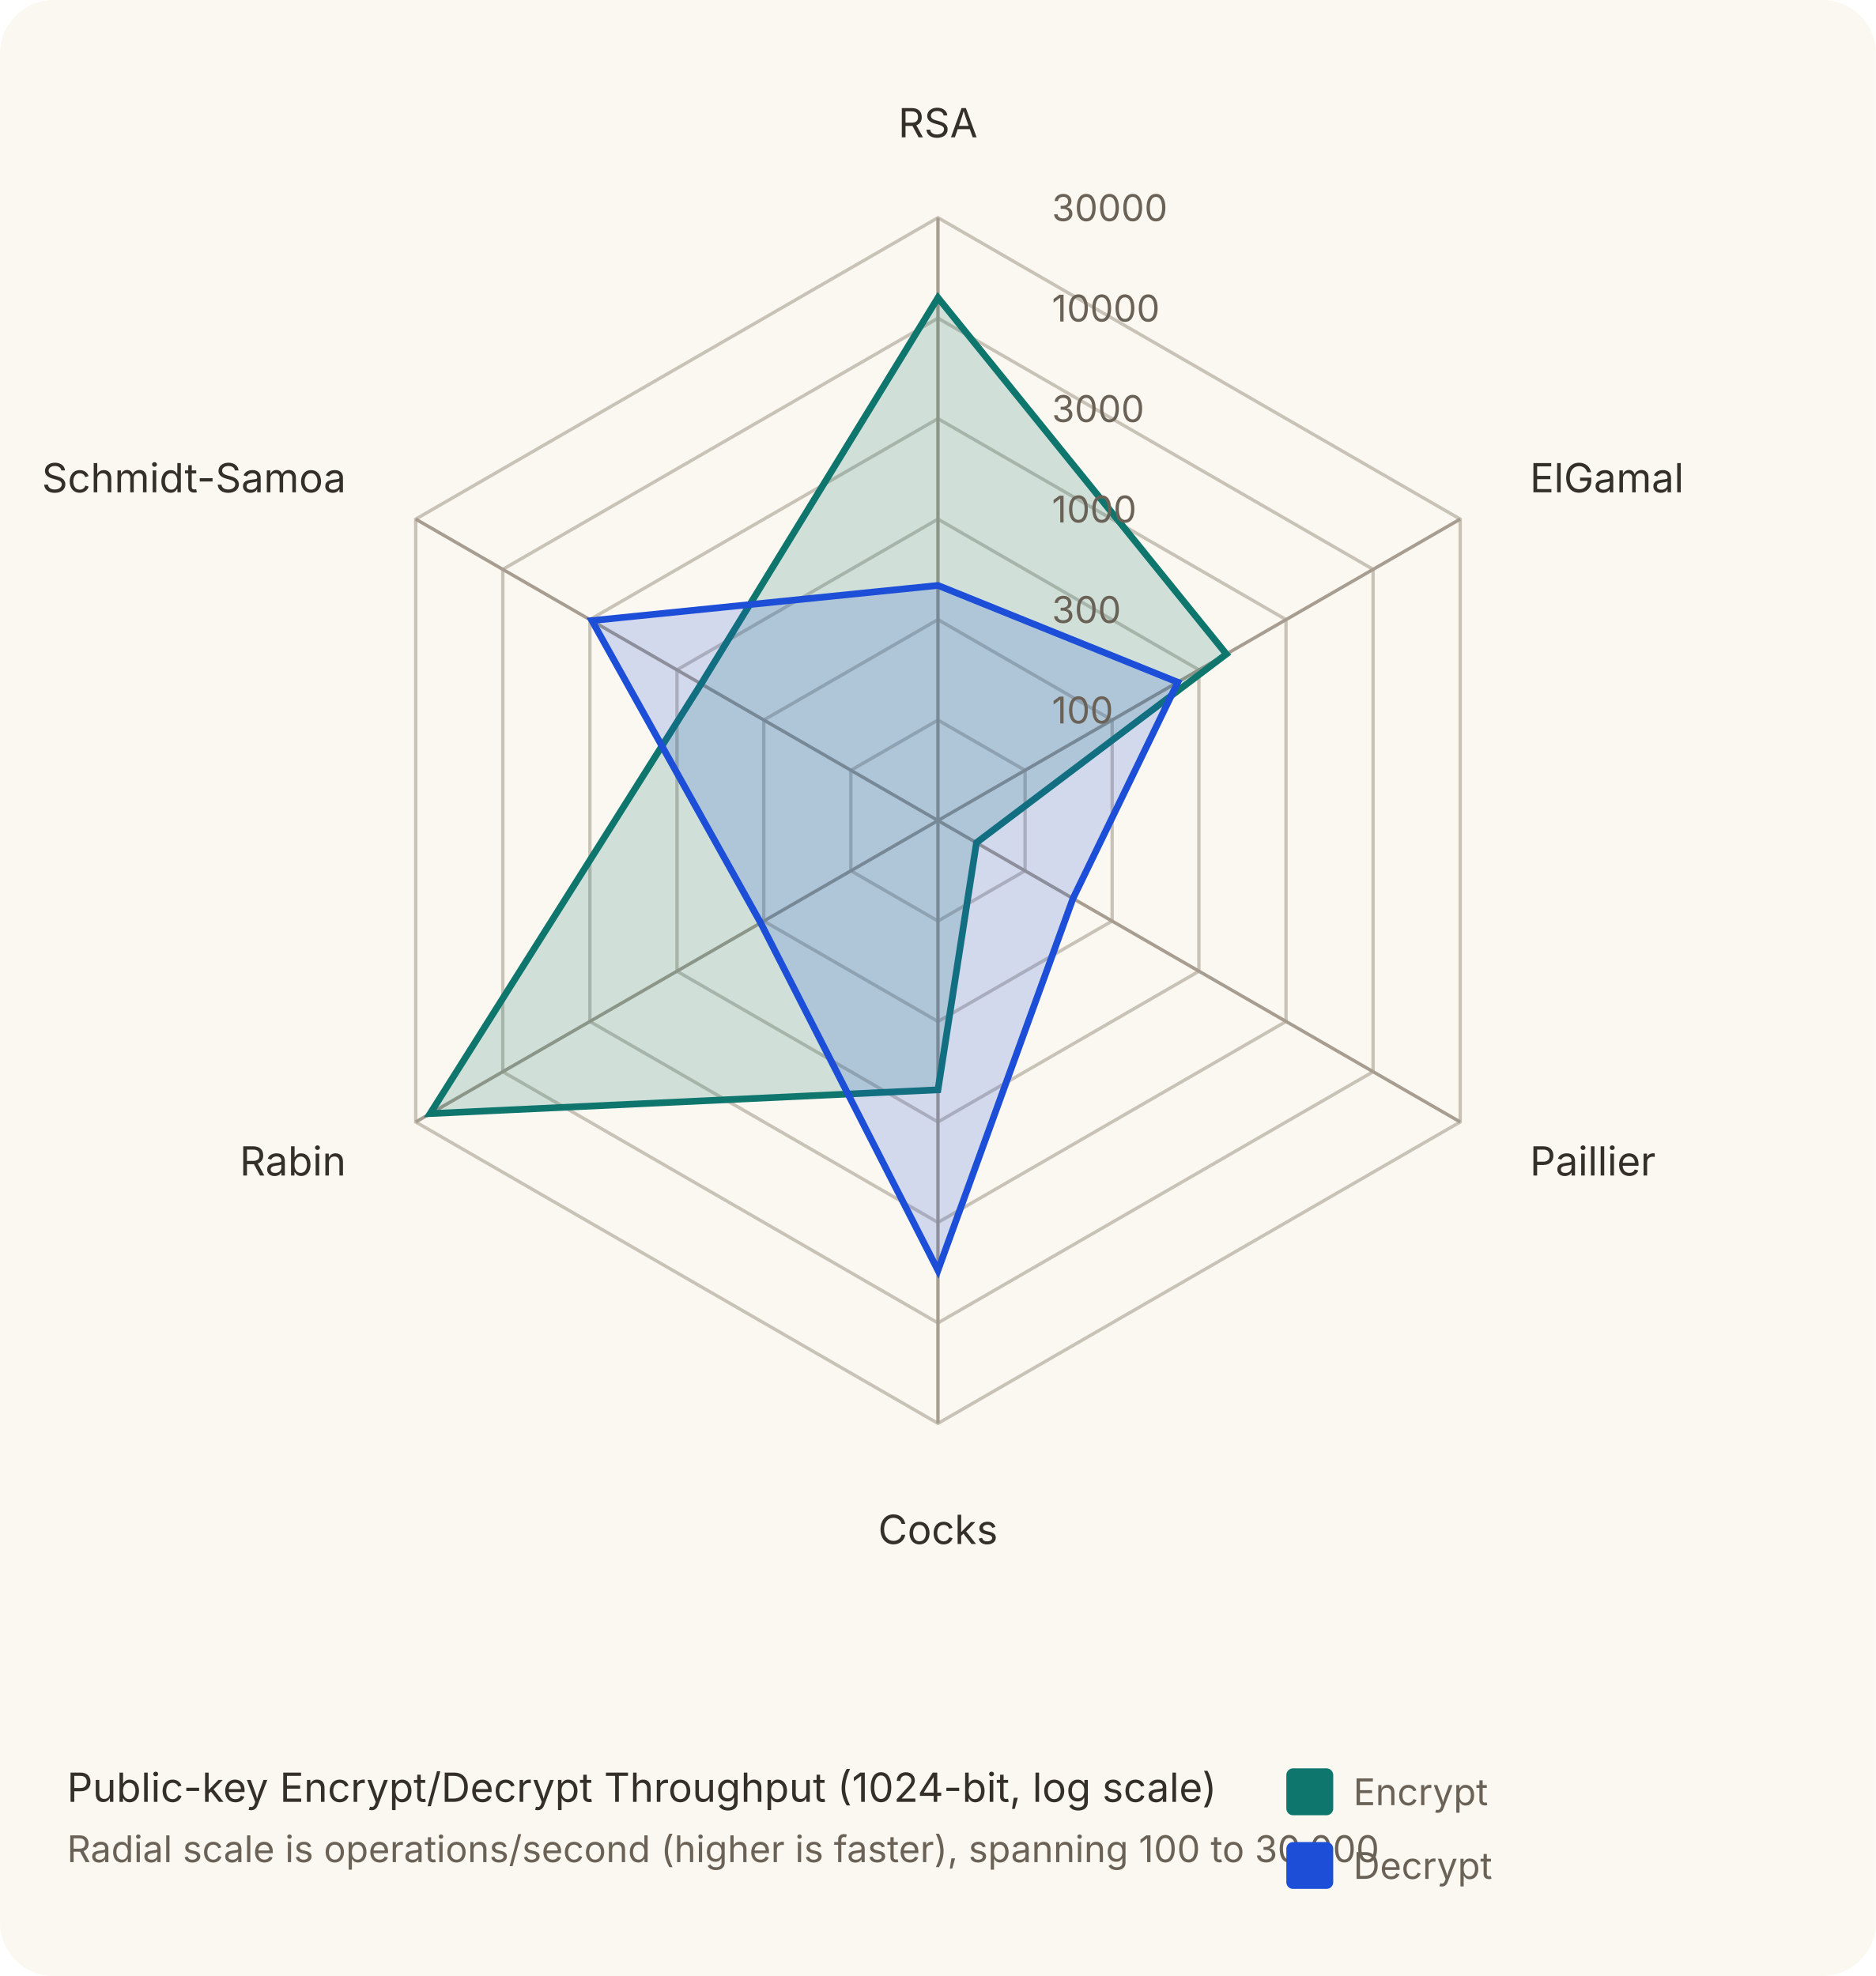
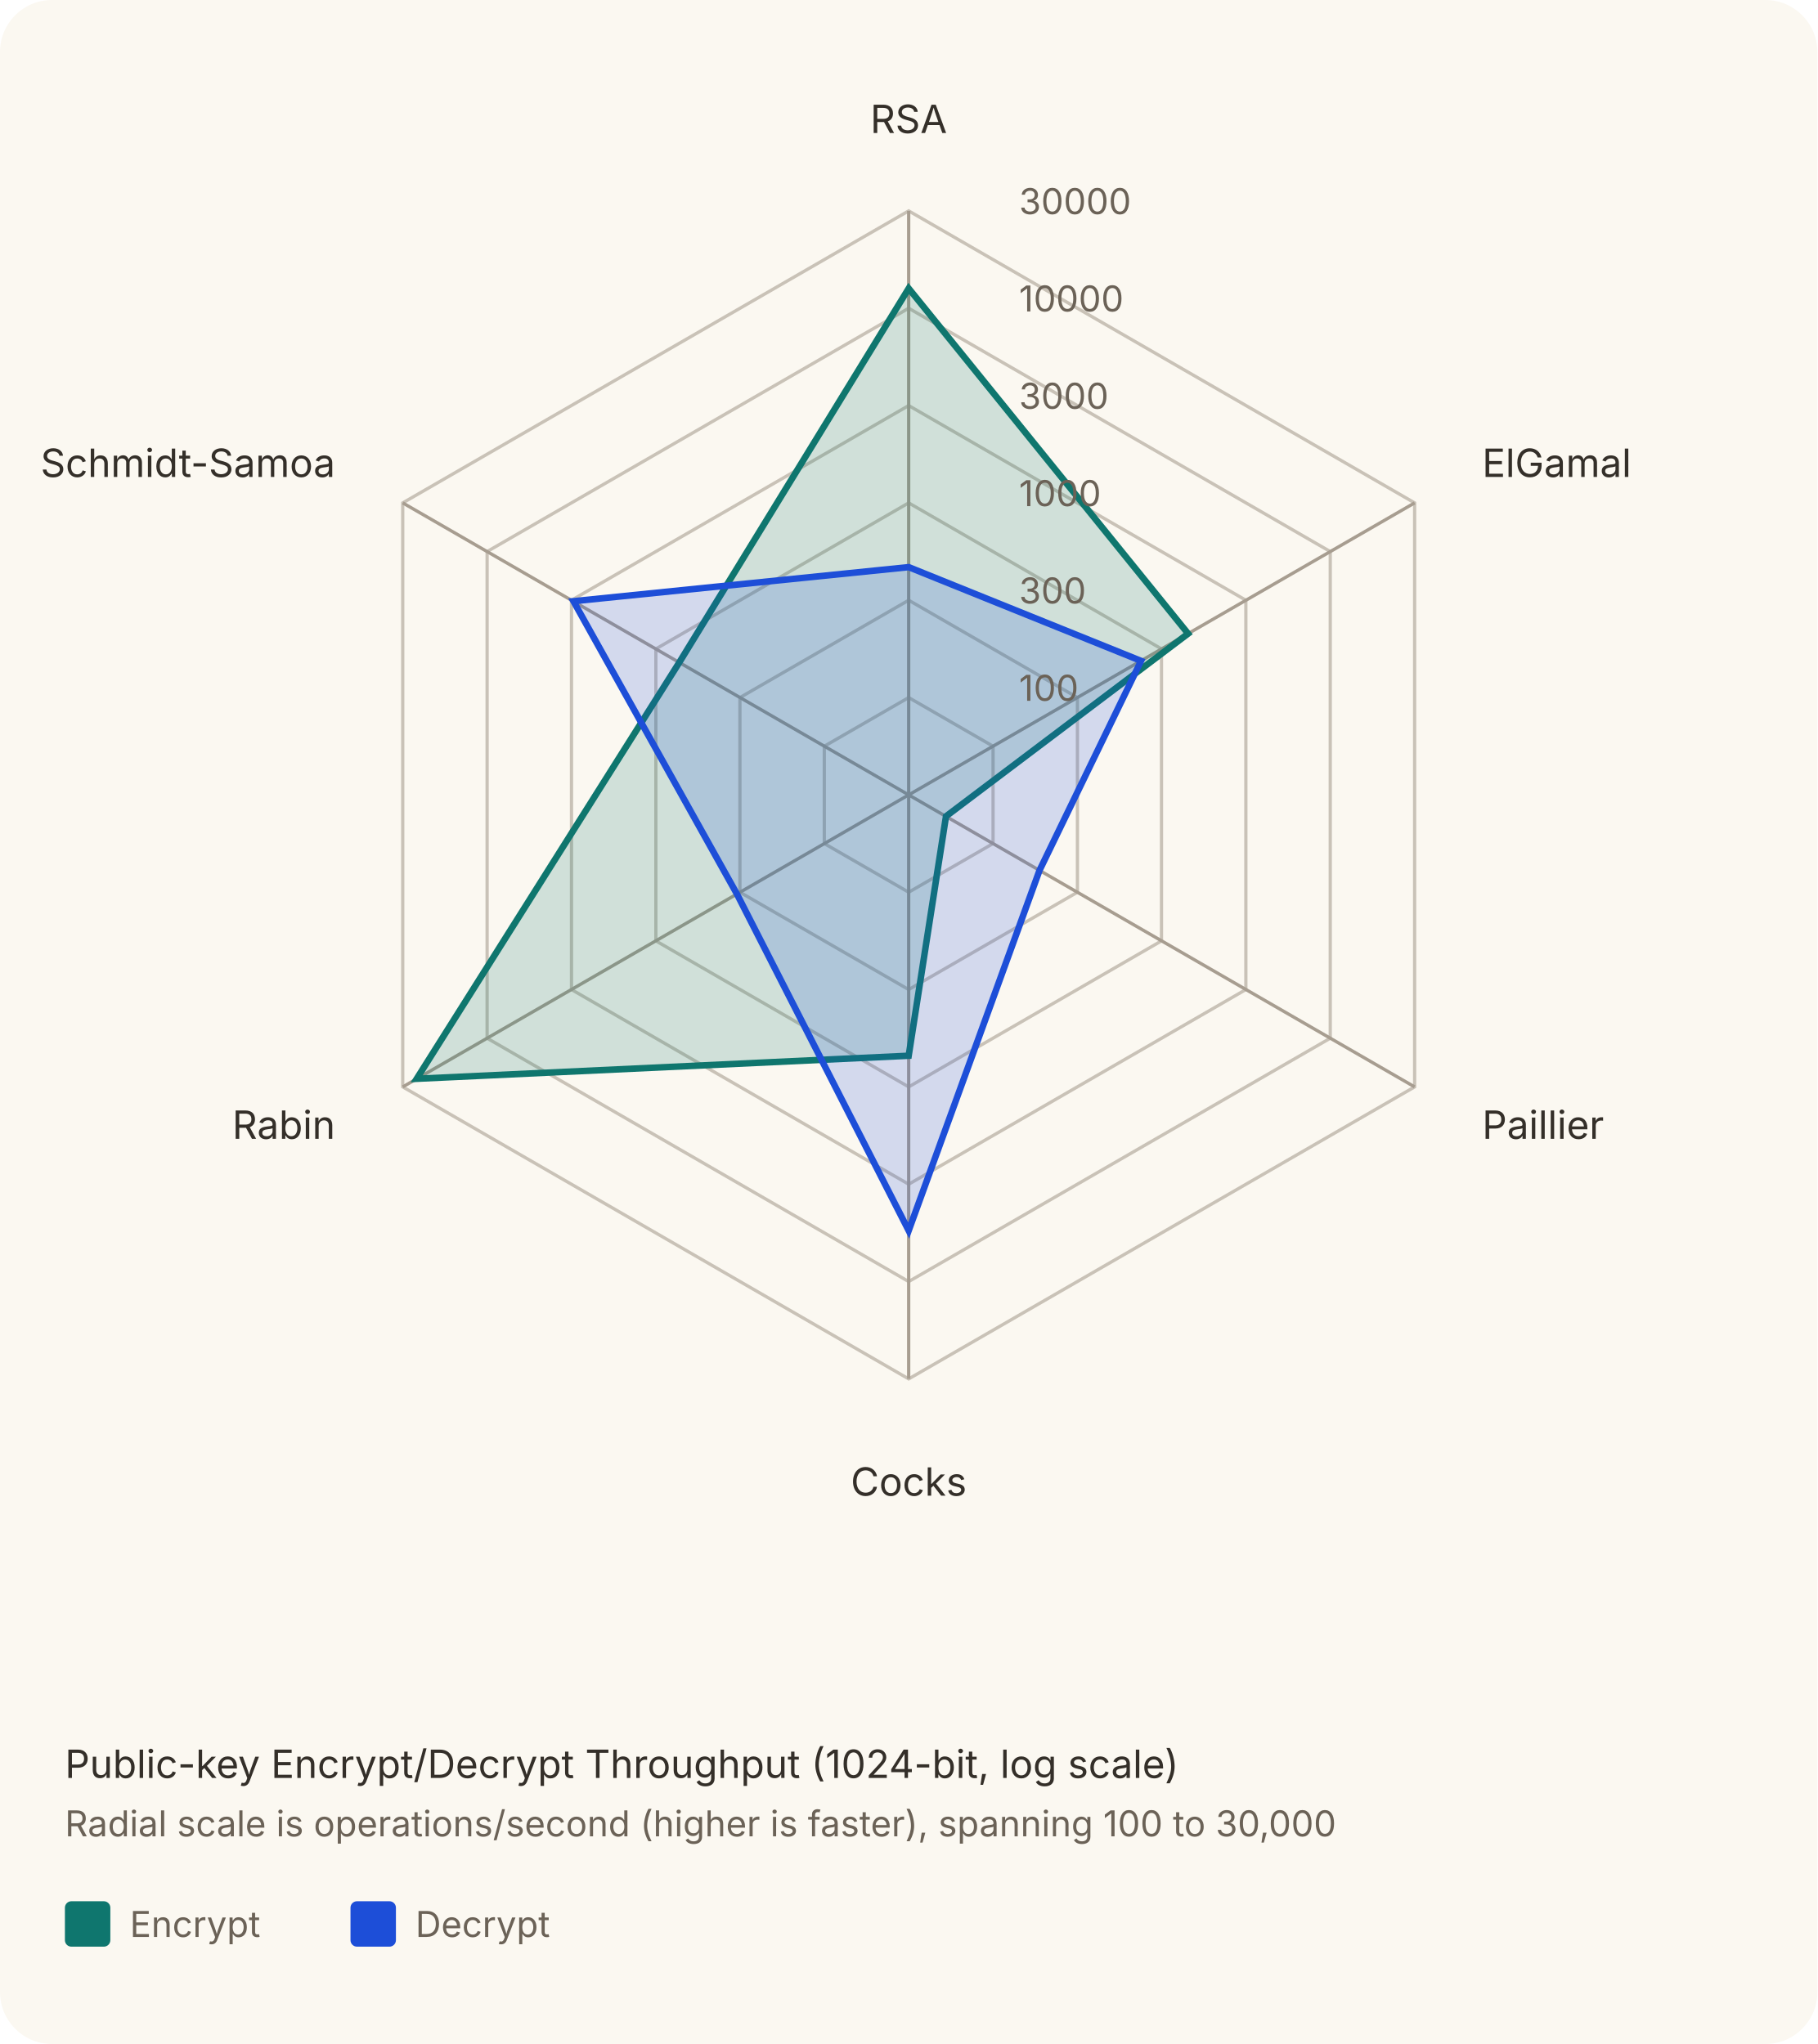
- <svg xmlns="http://www.w3.org/2000/svg" viewBox="0 0 560 590" role="img" aria-labelledby="title desc">
+ <svg xmlns="http://www.w3.org/2000/svg" viewBox="0 0 560 630" role="img" aria-labelledby="title desc">
  <style>
    .bg { fill: #fbf8f1; }
    .grid { fill: none; stroke: #c9c2b7; stroke-width: 1; }
    .axis { stroke: #a79d90; stroke-width: 1; }
    .label { fill: #342f29; font: 12px ui-sans-serif, -apple-system, BlinkMacSystemFont, "Segoe UI", sans-serif; }
    .small { fill: #6b6257; font: 11px ui-sans-serif, -apple-system, BlinkMacSystemFont, "Segoe UI", sans-serif; }
    .enc-fill { fill: #0f766e; fill-opacity: 0.18; stroke: #0f766e; stroke-width: 2; }
    .dec-fill { fill: #1d4ed8; fill-opacity: 0.18; stroke: #1d4ed8; stroke-width: 2; }
    .legend-enc { fill: #0f766e; }
    .legend-dec { fill: #1d4ed8; }
  </style>
-   <rect class="bg" x="0" y="0" width="560" height="590" rx="16" />
+   <rect class="bg" x="0" y="0" width="560" height="630" rx="16" />
  <polygon class="grid" points="280.0,215.0 306.0,230.0 306.0,260.0 280.0,275.0 254.0,260.0 254.0,230.0" />
  <polygon class="grid" points="280.0,185.0 332.0,215.0 332.0,275.0 280.0,305.0 228.0,275.0 228.0,215.0" />
  <polygon class="grid" points="280.0,155.0 357.9,200.0 357.9,290.0 280.0,335.0 202.1,290.0 202.1,200.0" />
  <polygon class="grid" points="280.0,125.0 383.9,185.0 383.9,305.0 280.0,365.0 176.1,305.0 176.1,185.0" />
  <polygon class="grid" points="280.0,95.0 409.9,170.0 409.9,320.0 280.0,395.0 150.1,320.0 150.1,170.0" />
  <polygon class="grid" points="280.0,65.0 435.9,155.0 435.9,335.0 280.0,425.0 124.1,335.0 124.1,155.0" />
  <line class="axis" x1="280" y1="245" x2="280.0" y2="65.0" />
  <line class="axis" x1="280" y1="245" x2="435.9" y2="155.0" />
  <line class="axis" x1="280" y1="245" x2="435.9" y2="335.0" />
  <line class="axis" x1="280" y1="245" x2="280.0" y2="425.0" />
  <line class="axis" x1="280" y1="245" x2="124.1" y2="335.0" />
  <line class="axis" x1="280" y1="245" x2="124.1" y2="155.0" />
  <polygon class="enc-fill" points="280.0,88.9 366.1,195.3 291.5,251.6 280.0,325.4 128.4,332.5 209.3,204.2" />
  <polygon class="dec-fill" points="280.0,174.8 351.6,203.7 320.3,268.3 280.0,379.3 227.1,275.6 176.7,185.3" />
  <text class="small" x="314" y="216">100</text>
  <text class="small" x="314" y="186">300</text>
  <text class="small" x="314" y="156">1000</text>
  <text class="small" x="314" y="126">3000</text>
  <text class="small" x="314" y="96">10000</text>
  <text class="small" x="314" y="66">30000</text>
  <text class="label" x="280.0" y="41.0" text-anchor="middle">RSA</text>
  <text class="label" x="456.7" y="147.0" text-anchor="start">ElGamal</text>
  <text class="label" x="456.7" y="351.0" text-anchor="start">Paillier</text>
  <text class="label" x="280.0" y="461.0" text-anchor="middle">Cocks</text>
  <text class="label" x="103.3" y="351.0" text-anchor="end">Rabin</text>
  <text class="label" x="103.3" y="147.0" text-anchor="end">Schmidt-Samoa</text>
-   <text class="label" x="20" y="538">Public-key Encrypt/Decrypt Throughput (1024-bit, log scale)</text>
-   <text class="small" x="20" y="556">Radial scale is operations/second (higher is faster), spanning 100 to 30,000</text>
-   <rect x="384" y="528" width="14" height="14" class="legend-enc" rx="2" />
-   <text class="small" x="404" y="539">Encrypt</text>
-   <rect x="384" y="550" width="14" height="14" class="legend-dec" rx="2" />
-   <text class="small" x="404" y="561">Decrypt</text>
+   <text class="label" x="20" y="548">Public-key Encrypt/Decrypt Throughput (1024-bit, log scale)</text>
+   <text class="small" x="20" y="566">Radial scale is operations/second (higher is faster), spanning 100 to 30,000</text>
+   <rect x="20" y="586" width="14" height="14" class="legend-enc" rx="2" />
+   <text class="small" x="40" y="597">Encrypt</text>
+   <rect x="108" y="586" width="14" height="14" class="legend-dec" rx="2" />
+   <text class="small" x="128" y="597">Decrypt</text>
</svg>
